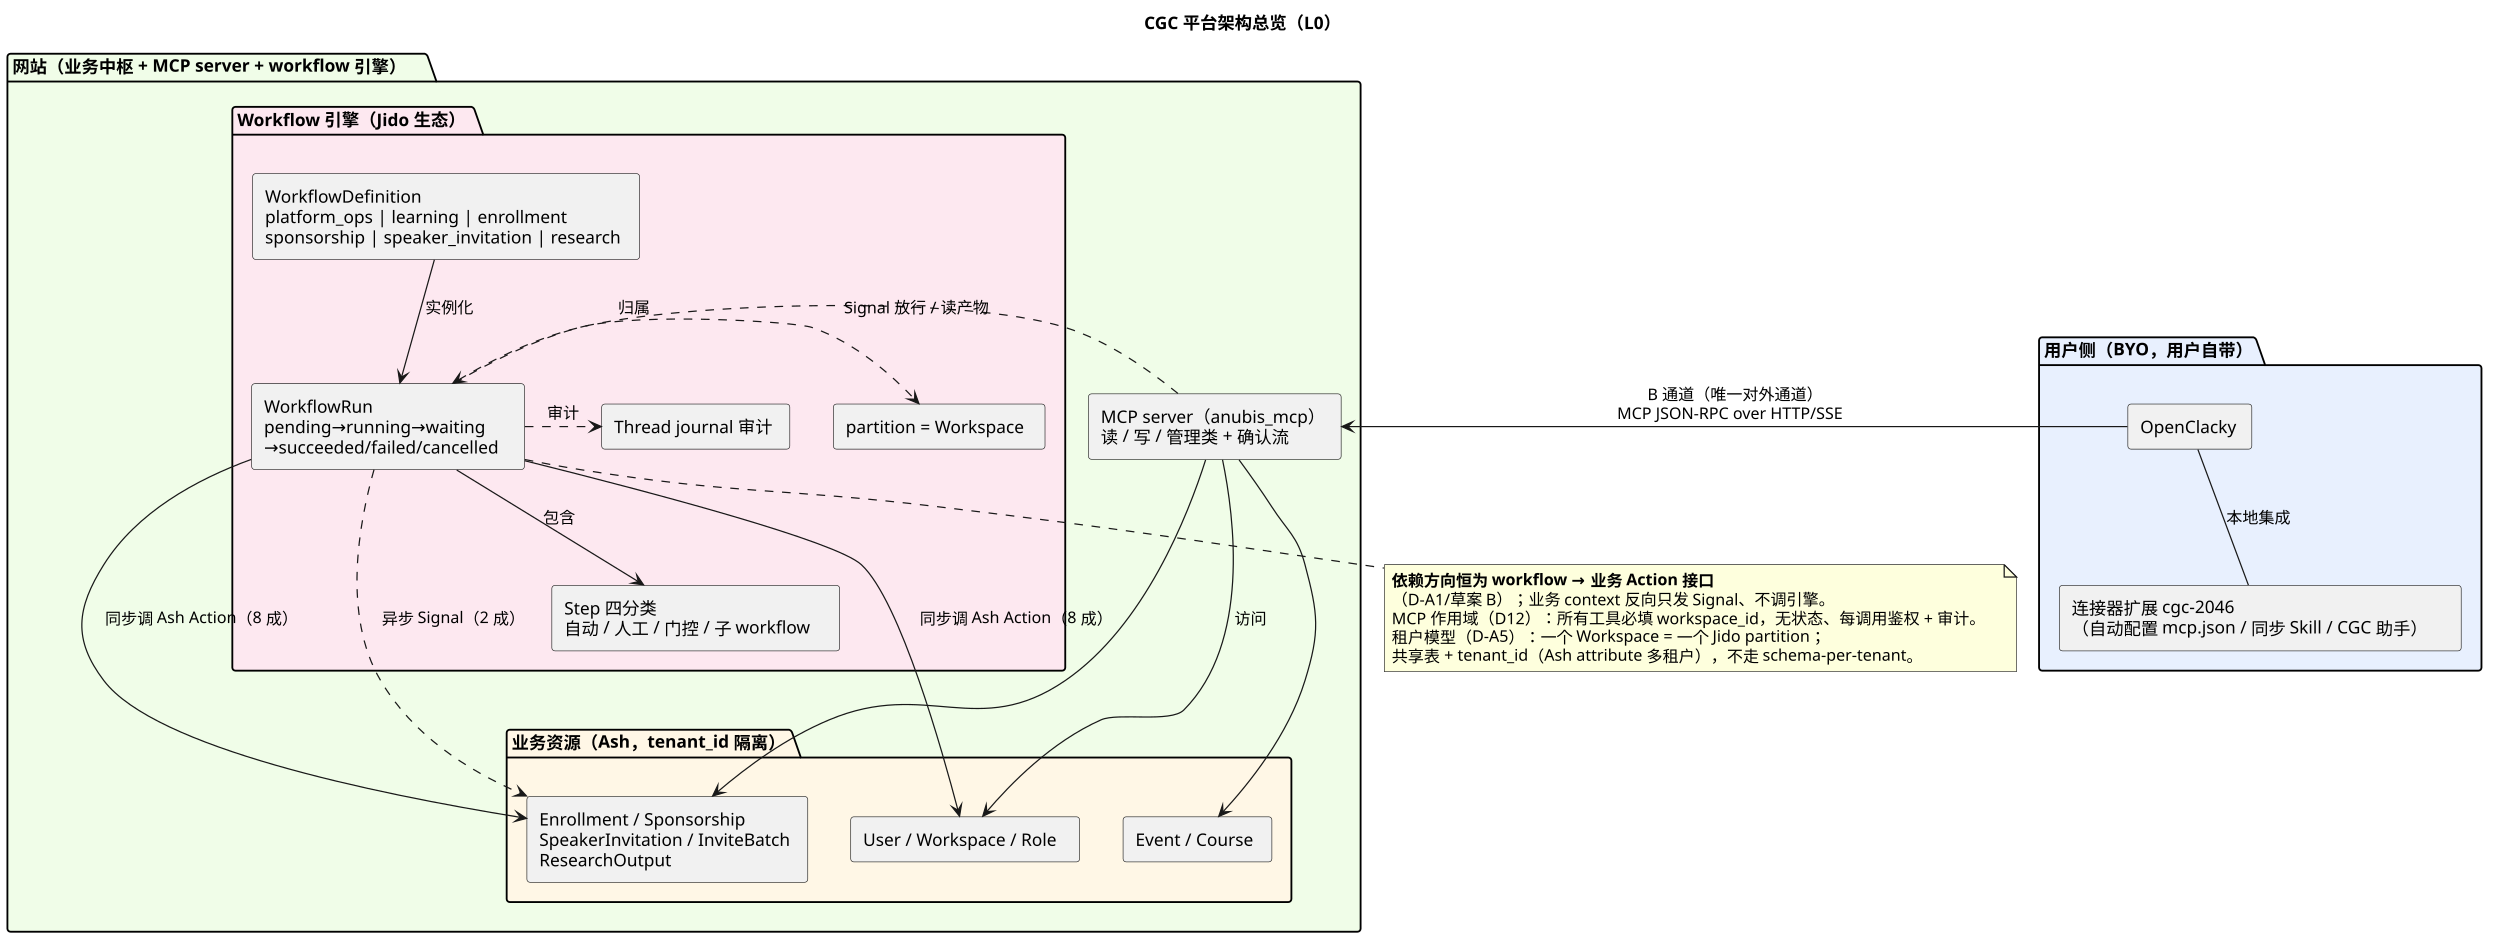
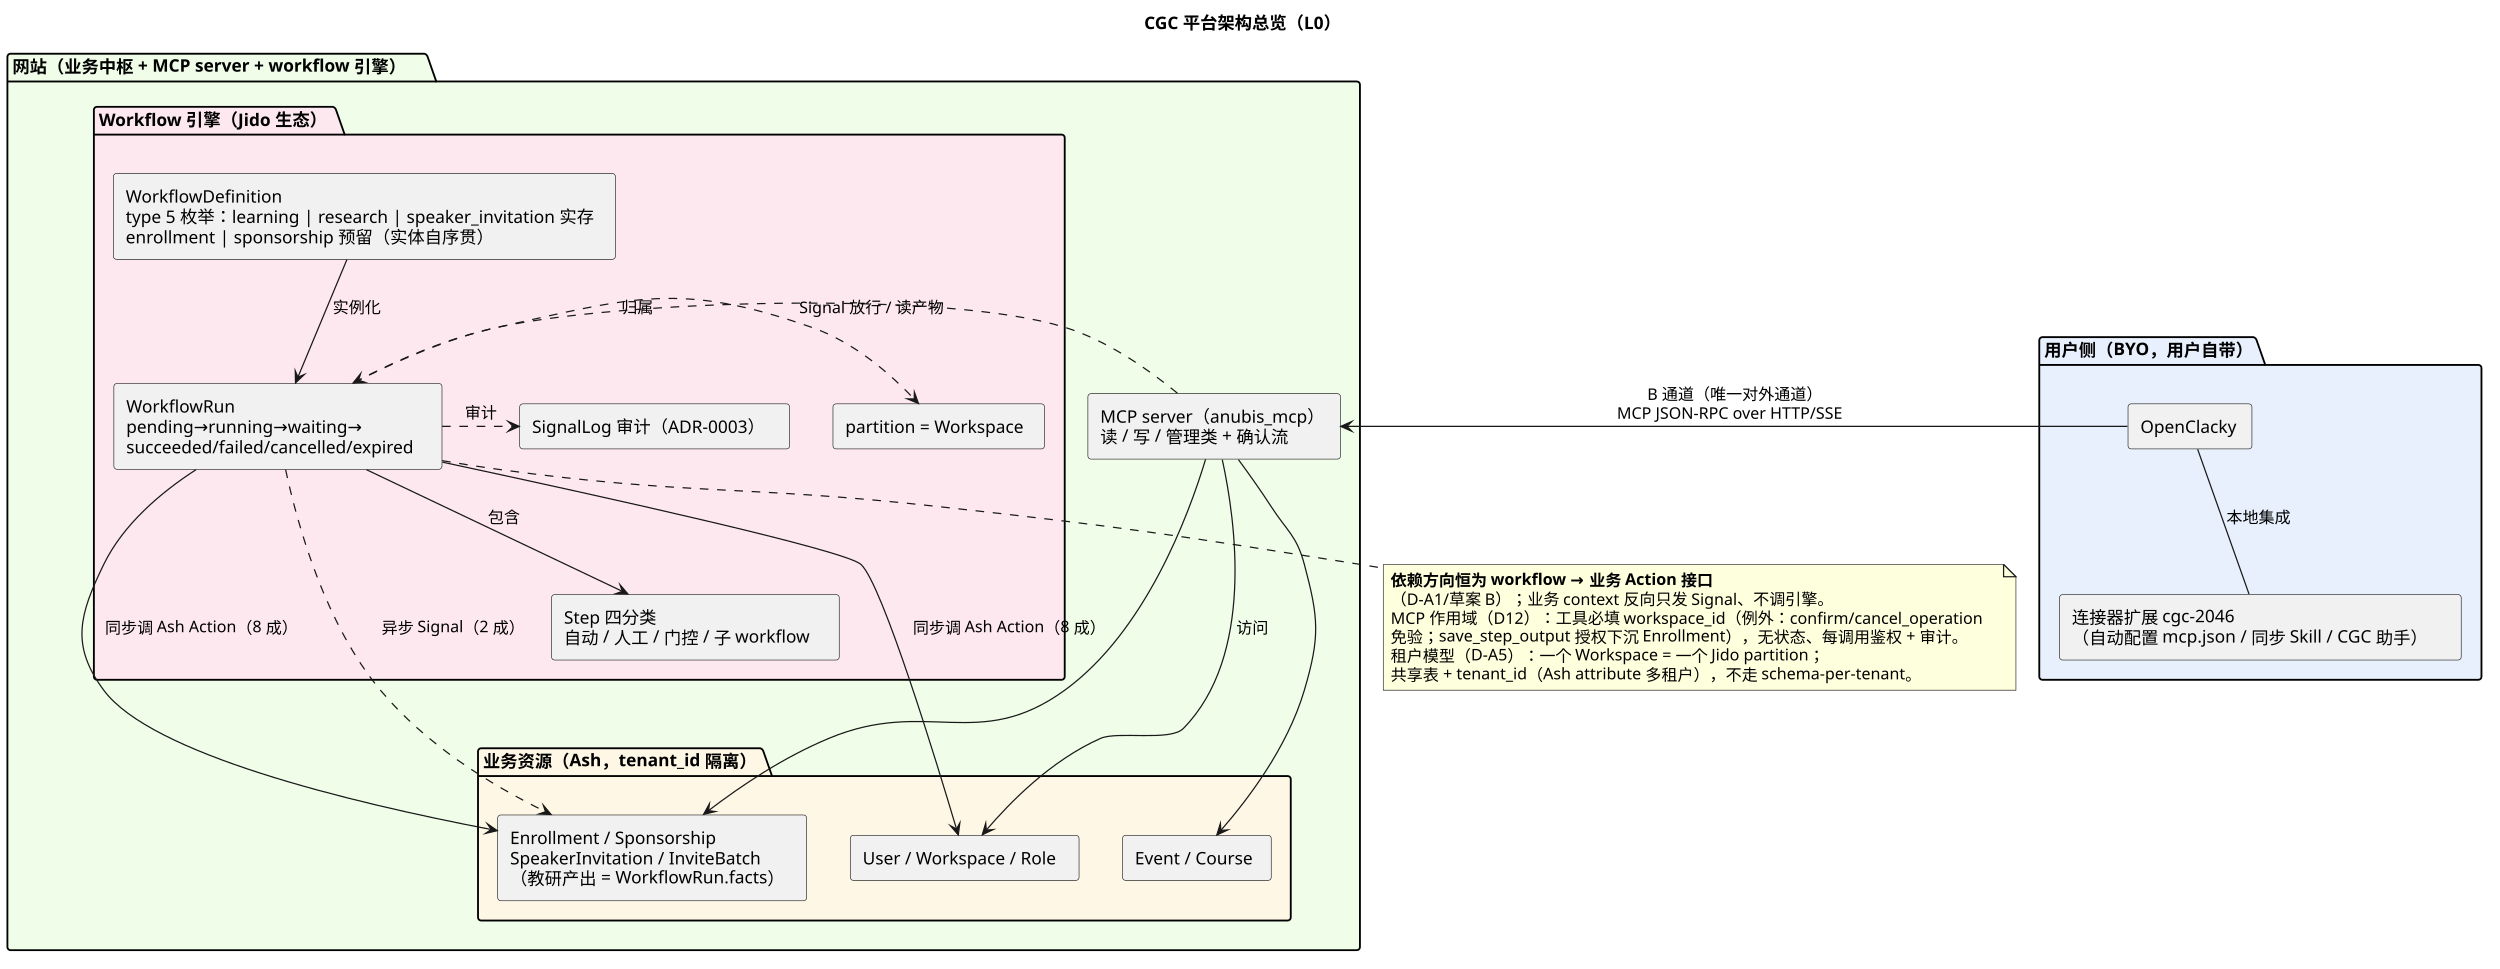
- <svg xmlns="http://www.w3.org/2000/svg" contentStyleType="text/css" data-diagram-type="DESCRIPTION" height="768px" preserveAspectRatio="none" style="width:2023px;height:768px;background:#FFFFFF;" version="1.1" viewBox="0 0 2023 768" width="2023px" zoomAndPan="magnify">
+ <svg xmlns="http://www.w3.org/2000/svg" contentStyleType="text/css" data-diagram-type="DESCRIPTION" height="784px" preserveAspectRatio="none" style="width:2024px;height:784px;background:#FFFFFF;" version="1.1" viewBox="0 0 2024 784" width="2024px" zoomAndPan="magnify">
  <defs />
  <g>
-     <g class="title" data-source-line="8">
-       <text fill="#000000" font-family="sans-serif" font-size="14" font-weight="700" lengthAdjust="spacing" textLength="164.377" x="925.812" y="23.535">CGC 平台架构总览（L0）</text>
+     <g class="title" data-source-line="10">
+       <text fill="#000000" font-family="sans-serif" font-size="14" font-weight="700" lengthAdjust="spacing" textLength="164.377" x="926.312" y="23.535">CGC 平台架构总览（L0）</text>
    </g>
-     <g class="cluster" data-qualified-name="....BYO......" data-source-line="12" id="ent0001">
-       <path d="M1652.5,272.958 L1823.455,272.958 A3.75,3.75 0 0 1 1825.955,275.458 L1832.955,295.447 L2005.5,295.447 A2.5,2.5 0 0 1 2008,297.947 L2008,540.198 A2.5,2.5 0 0 1 2005.5,542.698 L1652.5,542.698 A2.5,2.5 0 0 1 1650,540.198 L1650,275.458 A2.5,2.5 0 0 1 1652.5,272.958" fill="#E8F0FE" style="stroke:#000000;stroke-width:1.5;" />
-       <line style="stroke:#000000;stroke-width:1.5;" x1="1650" x2="1832.955" y1="295.447" y2="295.447" />
-       <text fill="#000000" font-family="sans-serif" font-size="14" font-weight="700" lengthAdjust="spacing" textLength="169.955" x="1654" y="288.493">用户侧（BYO，用户自带）</text>
+     <g class="cluster" data-qualified-name="....BYO......" data-source-line="14" id="ent0001">
+       <path d="M1653.5,272.958 L1824.455,272.958 A3.75,3.75 0 0 1 1826.955,275.458 L1833.955,295.447 L2006.5,295.447 A2.5,2.5 0 0 1 2009,297.947 L2009,547.848 A2.5,2.5 0 0 1 2006.5,550.348 L1653.5,550.348 A2.5,2.5 0 0 1 1651,547.848 L1651,275.458 A2.5,2.5 0 0 1 1653.5,272.958" fill="#E8F0FE" style="stroke:#000000;stroke-width:1.5;" />
+       <line style="stroke:#000000;stroke-width:1.5;" x1="1651" x2="1833.955" y1="295.447" y2="295.447" />
+       <text fill="#000000" font-family="sans-serif" font-size="14" font-weight="700" lengthAdjust="spacing" textLength="169.955" x="1655" y="288.493">用户侧（BYO，用户自带）</text>
    </g>
-     <g class="cluster" data-qualified-name="....... . MCP server . workflow ..." data-source-line="18" id="ent0005">
-       <path d="M8.5,43.488 L343.702,43.488 A3.75,3.75 0 0 1 346.202,45.988 L353.202,65.977 L1098.5,65.977 A2.5,2.5 0 0 1 1101,68.477 L1101,751.448 A2.5,2.5 0 0 1 1098.5,753.948 L8.5,753.948 A2.5,2.5 0 0 1 6,751.448 L6,45.988 A2.5,2.5 0 0 1 8.5,43.488" fill="#F0FDE8" style="stroke:#000000;stroke-width:1.5;" />
+     <g class="cluster" data-qualified-name="....... . MCP server . workflow ..." data-source-line="20" id="ent0005">
+       <path d="M8.5,43.488 L343.702,43.488 A3.75,3.75 0 0 1 346.202,45.988 L353.202,65.977 L1098.5,65.977 A2.5,2.5 0 0 1 1101,68.477 L1101,766.758 A2.5,2.5 0 0 1 1098.5,769.258 L8.5,769.258 A2.5,2.5 0 0 1 6,766.758 L6,45.988 A2.5,2.5 0 0 1 8.5,43.488" fill="#F0FDE8" style="stroke:#000000;stroke-width:1.5;" />
      <line style="stroke:#000000;stroke-width:1.5;" x1="6" x2="353.202" y1="65.977" y2="65.977" />
      <text fill="#000000" font-family="sans-serif" font-size="14" font-weight="700" lengthAdjust="spacing" textLength="334.202" x="10" y="59.023">网站（业务中枢 + MCP server + workflow 引擎）</text>
    </g>
-     <g class="cluster" data-qualified-name="....... . MCP server . workflow .........Ash.tenant_id ..." data-source-line="20" id="ent0006">
-       <path d="M412.5,590.488 L638.532,590.488 A3.75,3.75 0 0 1 641.032,592.988 L648.032,612.977 L1042.5,612.977 A2.5,2.5 0 0 1 1045,615.477 L1045,727.448 A2.5,2.5 0 0 1 1042.5,729.948 L412.5,729.948 A2.5,2.5 0 0 1 410,727.448 L410,592.988 A2.5,2.5 0 0 1 412.5,590.488" fill="#FFF7E6" style="stroke:#000000;stroke-width:1.5;" />
-       <line style="stroke:#000000;stroke-width:1.5;" x1="410" x2="648.032" y1="612.977" y2="612.977" />
-       <text fill="#000000" font-family="sans-serif" font-size="14" font-weight="700" lengthAdjust="spacing" textLength="225.032" x="414" y="606.023">业务资源（Ash，tenant_id 隔离）</text>
+     <g class="cluster" data-qualified-name="....... . MCP server . workflow .........Ash.tenant_id ..." data-source-line="22" id="ent0006">
+       <path d="M389.5,605.798 L615.532,605.798 A3.75,3.75 0 0 1 618.032,608.298 L625.032,628.287 L1042.5,628.287 A2.5,2.5 0 0 1 1045,630.787 L1045,742.758 A2.5,2.5 0 0 1 1042.5,745.258 L389.5,745.258 A2.5,2.5 0 0 1 387,742.758 L387,608.298 A2.5,2.5 0 0 1 389.5,605.798" fill="#FFF7E6" style="stroke:#000000;stroke-width:1.5;" />
+       <line style="stroke:#000000;stroke-width:1.5;" x1="387" x2="625.032" y1="628.287" y2="628.287" />
+       <text fill="#000000" font-family="sans-serif" font-size="14" font-weight="700" lengthAdjust="spacing" textLength="225.032" x="391" y="621.333">业务资源（Ash，tenant_id 隔离）</text>
    </g>
-     <g class="cluster" data-qualified-name="....... . MCP server . workflow ....Workflow ...Jido ..." data-source-line="26" id="ent0010">
-       <path d="M190.5,86.488 L381.553,86.488 A3.75,3.75 0 0 1 384.053,88.988 L391.053,108.977 L859.5,108.977 A2.5,2.5 0 0 1 862,111.477 L862,540.198 A2.5,2.5 0 0 1 859.5,542.698 L190.5,542.698 A2.5,2.5 0 0 1 188,540.198 L188,88.988 A2.5,2.5 0 0 1 190.5,86.488" fill="#FDE8F0" style="stroke:#000000;stroke-width:1.5;" />
-       <line style="stroke:#000000;stroke-width:1.5;" x1="188" x2="391.053" y1="108.977" y2="108.977" />
-       <text fill="#000000" font-family="sans-serif" font-size="14" font-weight="700" lengthAdjust="spacing" textLength="190.053" x="192" y="102.023">Workflow 引擎（Jido 生态）</text>
+     <g class="cluster" data-qualified-name="....... . MCP server . workflow ....Workflow ...Jido ..." data-source-line="28" id="ent0010">
+       <path d="M78.5,86.488 L269.553,86.488 A3.75,3.75 0 0 1 272.053,88.988 L279.053,108.977 L859.5,108.977 A2.5,2.5 0 0 1 862,111.477 L862,547.848 A2.5,2.5 0 0 1 859.5,550.348 L78.5,550.348 A2.5,2.5 0 0 1 76,547.848 L76,88.988 A2.5,2.5 0 0 1 78.5,86.488" fill="#FDE8F0" style="stroke:#000000;stroke-width:1.5;" />
+       <line style="stroke:#000000;stroke-width:1.5;" x1="76" x2="279.053" y1="108.977" y2="108.977" />
+       <text fill="#000000" font-family="sans-serif" font-size="14" font-weight="700" lengthAdjust="spacing" textLength="190.053" x="80" y="102.023">Workflow 引擎（Jido 生态）</text>
    </g>
-     <g class="entity" data-qualified-name="....BYO.......OC" data-source-line="13" id="ent0002">
-       <rect fill="#F1F1F1" height="36.488" rx="2.5" ry="2.5" style="stroke:#181818;stroke-width:0.5;" width="100.309" x="1721.85" y="326.958" />
-       <text fill="#000000" font-family="sans-serif" font-size="14" lengthAdjust="spacing" textLength="80.309" x="1731.85" y="350.493">OpenClacky</text>
+     <g class="entity" data-qualified-name="....BYO.......OC" data-source-line="15" id="ent0002">
+       <rect fill="#F1F1F1" height="36.488" rx="2.5" ry="2.5" style="stroke:#181818;stroke-width:0.5;" width="100.309" x="1722.85" y="326.958" />
+       <text fill="#000000" font-family="sans-serif" font-size="14" lengthAdjust="spacing" textLength="80.309" x="1732.85" y="350.493">OpenClacky</text>
    </g>
-     <g class="entity" data-qualified-name="....BYO.......EXT" data-source-line="14" id="ent0003">
-       <rect fill="#F1F1F1" height="52.977" rx="2.5" ry="2.5" style="stroke:#181818;stroke-width:0.5;" width="325.211" x="1666.39" y="473.718" />
-       <text fill="#000000" font-family="sans-serif" font-size="14" lengthAdjust="spacing" textLength="141.012" x="1676.39" y="497.253">连接器扩展 cgc-2046</text>
-       <text fill="#000000" font-family="sans-serif" font-size="14" lengthAdjust="spacing" textLength="305.211" x="1676.39" y="513.742">（自动配置 mcp.json / 同步 Skill / CGC 助手）</text>
+     <g class="entity" data-qualified-name="....BYO.......EXT" data-source-line="16" id="ent0003">
+       <rect fill="#F1F1F1" height="52.977" rx="2.5" ry="2.5" style="stroke:#181818;stroke-width:0.5;" width="325.211" x="1667.39" y="481.378" />
+       <text fill="#000000" font-family="sans-serif" font-size="14" lengthAdjust="spacing" textLength="141.012" x="1677.39" y="504.913">连接器扩展 cgc-2046</text>
+       <text fill="#000000" font-family="sans-serif" font-size="14" lengthAdjust="spacing" textLength="305.211" x="1677.39" y="521.402">（自动配置 mcp.json / 同步 Skill / CGC 助手）</text>
    </g>
-     <g class="entity" data-qualified-name="....... . MCP server . workflow ....MCP" data-source-line="38" id="ent0020">
+     <g class="entity" data-qualified-name="....... . MCP server . workflow ....MCP" data-source-line="40" id="ent0020">
      <rect fill="#F1F1F1" height="52.977" rx="2.5" ry="2.5" style="stroke:#181818;stroke-width:0.5;" width="204.509" x="880.75" y="318.708" />
      <text fill="#000000" font-family="sans-serif" font-size="14" lengthAdjust="spacing" textLength="184.509" x="890.75" y="342.243">MCP server（anubis_mcp）</text>
      <text fill="#000000" font-family="sans-serif" font-size="14" lengthAdjust="spacing" textLength="164.391" x="890.75" y="358.732">读 / 写 / 管理类 + 确认流</text>
    </g>
-     <g class="entity" data-qualified-name="....... . MCP server . workflow .........Ash.tenant_id ....U" data-source-line="21" id="ent0007">
-       <rect fill="#F1F1F1" height="36.488" rx="2.5" ry="2.5" style="stroke:#181818;stroke-width:0.5;" width="185.204" x="688.4" y="660.968" />
-       <text fill="#000000" font-family="sans-serif" font-size="14" lengthAdjust="spacing" textLength="165.204" x="698.4" y="684.503">User / Workspace / Role</text>
+     <g class="entity" data-qualified-name="....... . MCP server . workflow .........Ash.tenant_id ....U" data-source-line="23" id="ent0007">
+       <rect fill="#F1F1F1" height="36.488" rx="2.5" ry="2.5" style="stroke:#181818;stroke-width:0.5;" width="185.204" x="688.4" y="676.278" />
+       <text fill="#000000" font-family="sans-serif" font-size="14" lengthAdjust="spacing" textLength="165.204" x="698.4" y="699.813">User / Workspace / Role</text>
    </g>
-     <g class="entity" data-qualified-name="....... . MCP server . workflow .........Ash.tenant_id ....E" data-source-line="22" id="ent0008">
-       <rect fill="#F1F1F1" height="36.488" rx="2.5" ry="2.5" style="stroke:#181818;stroke-width:0.5;" width="120.399" x="908.8" y="660.968" />
-       <text fill="#000000" font-family="sans-serif" font-size="14" lengthAdjust="spacing" textLength="100.399" x="918.8" y="684.503">Event / Course</text>
+     <g class="entity" data-qualified-name="....... . MCP server . workflow .........Ash.tenant_id ....E" data-source-line="24" id="ent0008">
+       <rect fill="#F1F1F1" height="36.488" rx="2.5" ry="2.5" style="stroke:#181818;stroke-width:0.5;" width="120.399" x="908.8" y="676.278" />
+       <text fill="#000000" font-family="sans-serif" font-size="14" lengthAdjust="spacing" textLength="100.399" x="918.8" y="699.813">Event / Course</text>
    </g>
-     <g class="entity" data-qualified-name="....... . MCP server . workflow .........Ash.tenant_id ....ENR" data-source-line="23" id="ent0009">
-       <rect fill="#F1F1F1" height="69.465" rx="2.5" ry="2.5" style="stroke:#181818;stroke-width:0.5;" width="227.279" x="426.36" y="644.488" />
-       <text fill="#000000" font-family="sans-serif" font-size="14" lengthAdjust="spacing" textLength="173.482" x="436.36" y="668.023">Enrollment / Sponsorship</text>
-       <text fill="#000000" font-family="sans-serif" font-size="14" lengthAdjust="spacing" textLength="207.279" x="436.36" y="684.512">SpeakerInvitation / InviteBatch</text>
-       <text fill="#000000" font-family="sans-serif" font-size="14" lengthAdjust="spacing" textLength="108.445" x="436.36" y="701">ResearchOutput</text>
+     <g class="entity" data-qualified-name="....... . MCP server . workflow .........Ash.tenant_id ....ENR" data-source-line="25" id="ent0009">
+       <rect fill="#F1F1F1" height="69.465" rx="2.5" ry="2.5" style="stroke:#181818;stroke-width:0.5;" width="250.139" x="402.93" y="659.798" />
+       <text fill="#000000" font-family="sans-serif" font-size="14" lengthAdjust="spacing" textLength="173.482" x="412.93" y="683.333">Enrollment / Sponsorship</text>
+       <text fill="#000000" font-family="sans-serif" font-size="14" lengthAdjust="spacing" textLength="207.279" x="412.93" y="699.822">SpeakerInvitation / InviteBatch</text>
+       <text fill="#000000" font-family="sans-serif" font-size="14" lengthAdjust="spacing" textLength="230.139" x="412.93" y="716.31">（教研产出 = WorkflowRun.facts）</text>
    </g>
-     <g class="entity" data-qualified-name="....... . MCP server . workflow ....Workflow ...Jido ....DEF" data-source-line="27" id="ent0011">
-       <rect fill="#F1F1F1" height="69.465" rx="2.5" ry="2.5" style="stroke:#181818;stroke-width:0.5;" width="313.104" x="204.45" y="140.488" />
-       <text fill="#000000" font-family="sans-serif" font-size="14" lengthAdjust="spacing" textLength="129.856" x="214.45" y="164.023">WorkflowDefinition</text>
-       <text fill="#000000" font-family="sans-serif" font-size="14" lengthAdjust="spacing" textLength="247.263" x="214.45" y="180.512">platform_ops | learning | enrollment</text>
-       <text fill="#000000" font-family="sans-serif" font-size="14" lengthAdjust="spacing" textLength="293.104" x="214.45" y="197">sponsorship | speaker_invitation | research</text>
+     <g class="entity" data-qualified-name="....... . MCP server . workflow ....Workflow ...Jido ....DEF" data-source-line="29" id="ent0011">
+       <rect fill="#F1F1F1" height="69.465" rx="2.5" ry="2.5" style="stroke:#181818;stroke-width:0.5;" width="406.483" x="91.76" y="140.488" />
+       <text fill="#000000" font-family="sans-serif" font-size="14" lengthAdjust="spacing" textLength="129.856" x="101.76" y="164.023">WorkflowDefinition</text>
+       <text fill="#000000" font-family="sans-serif" font-size="14" lengthAdjust="spacing" textLength="386.483" x="101.76" y="180.512">type 5 枚举：learning | research | speaker_invitation 实存</text>
+       <text fill="#000000" font-family="sans-serif" font-size="14" lengthAdjust="spacing" textLength="301.608" x="101.76" y="197">enrollment | sponsorship 预留（实体自序贯）</text>
    </g>
-     <g class="entity" data-qualified-name="....... . MCP server . workflow ....Workflow ...Jido ....RUN" data-source-line="28" id="ent0012">
-       <rect fill="#F1F1F1" height="69.465" rx="2.5" ry="2.5" style="stroke:#181818;stroke-width:0.5;" width="220.724" x="203.64" y="310.468" />
-       <text fill="#000000" font-family="sans-serif" font-size="14" lengthAdjust="spacing" textLength="89.298" x="213.64" y="334.003">WorkflowRun</text>
-       <text fill="#000000" font-family="sans-serif" font-size="14" lengthAdjust="spacing" textLength="186.102" x="213.64" y="350.492">pending→running→waiting</text>
-       <text fill="#000000" font-family="sans-serif" font-size="14" lengthAdjust="spacing" textLength="200.724" x="213.64" y="366.98">→succeeded/failed/cancelled</text>
+     <g class="entity" data-qualified-name="....... . MCP server . workflow ....Workflow ...Jido ....RUN" data-source-line="30" id="ent0012">
+       <rect fill="#F1F1F1" height="69.465" rx="2.5" ry="2.5" style="stroke:#181818;stroke-width:0.5;" width="265.649" x="92.18" y="310.468" />
+       <text fill="#000000" font-family="sans-serif" font-size="14" lengthAdjust="spacing" textLength="89.298" x="102.18" y="334.003">WorkflowRun</text>
+       <text fill="#000000" font-family="sans-serif" font-size="14" lengthAdjust="spacing" textLength="200.102" x="102.18" y="350.492">pending→running→waiting→</text>
+       <text fill="#000000" font-family="sans-serif" font-size="14" lengthAdjust="spacing" textLength="245.649" x="102.18" y="366.98">succeeded/failed/cancelled/expired</text>
    </g>
-     <g class="entity" data-qualified-name="....... . MCP server . workflow ....Workflow ...Jido ....STEP" data-source-line="29" id="ent0013">
-       <rect fill="#F1F1F1" height="52.977" rx="2.5" ry="2.5" style="stroke:#181818;stroke-width:0.5;" width="232.912" x="446.54" y="473.718" />
-       <text fill="#000000" font-family="sans-serif" font-size="14" lengthAdjust="spacing" textLength="75.817" x="456.54" y="497.253">Step 四分类</text>
-       <text fill="#000000" font-family="sans-serif" font-size="14" lengthAdjust="spacing" textLength="212.912" x="456.54" y="513.742">自动 / 人工 / 门控 / 子 workflow</text>
+     <g class="entity" data-qualified-name="....... . MCP server . workflow ....Workflow ...Jido ....STEP" data-source-line="31" id="ent0013">
+       <rect fill="#F1F1F1" height="52.977" rx="2.5" ry="2.5" style="stroke:#181818;stroke-width:0.5;" width="232.912" x="446.54" y="481.378" />
+       <text fill="#000000" font-family="sans-serif" font-size="14" lengthAdjust="spacing" textLength="75.817" x="456.54" y="504.913">Step 四分类</text>
+       <text fill="#000000" font-family="sans-serif" font-size="14" lengthAdjust="spacing" textLength="212.912" x="456.54" y="521.402">自动 / 人工 / 门控 / 子 workflow</text>
    </g>
-     <g class="entity" data-qualified-name="....... . MCP server . workflow ....Workflow ...Jido ....PART" data-source-line="30" id="ent0014">
+     <g class="entity" data-qualified-name="....... . MCP server . workflow ....Workflow ...Jido ....PART" data-source-line="32" id="ent0014">
      <rect fill="#F1F1F1" height="36.488" rx="2.5" ry="2.5" style="stroke:#181818;stroke-width:0.5;" width="171.252" x="674.37" y="326.958" />
      <text fill="#000000" font-family="sans-serif" font-size="14" lengthAdjust="spacing" textLength="151.252" x="684.37" y="350.493">partition = Workspace</text>
    </g>
-     <g class="entity" data-qualified-name="....... . MCP server . workflow ....Workflow ...Jido ....TJ" data-source-line="31" id="ent0015">
-       <rect fill="#F1F1F1" height="36.488" rx="2.5" ry="2.5" style="stroke:#181818;stroke-width:0.5;" width="152.214" x="486.89" y="326.958" />
-       <text fill="#000000" font-family="sans-serif" font-size="14" lengthAdjust="spacing" textLength="132.214" x="496.89" y="350.493">Thread journal 审计</text>
+     <g class="entity" data-qualified-name="....... . MCP server . workflow ....Workflow ...Jido ....SIGLOG" data-source-line="33" id="ent0015">
+       <rect fill="#F1F1F1" height="36.488" rx="2.5" ry="2.5" style="stroke:#181818;stroke-width:0.5;" width="218.516" x="420.74" y="326.958" />
+       <text fill="#000000" font-family="sans-serif" font-size="14" lengthAdjust="spacing" textLength="198.516" x="430.74" y="350.493">SignalLog 审计（ADR-0003）</text>
    </g>
-     <g class="entity" data-qualified-name="GMN29" data-source-line="51" id="ent0030">
-       <path d="M1120.2,456.928 L1120.2,543.481 L1631.791,543.481 L1631.791,466.928 L1621.791,456.928 L1120.2,456.928" fill="#FEFFDD" style="stroke:#181818;stroke-width:0.5;" />
-       <path d="M1621.791,456.928 L1621.791,466.928 L1631.791,466.928 L1621.791,456.928" fill="#FEFFDD" style="stroke:#181818;stroke-width:1;" />
-       <text fill="#000000" font-family="sans-serif" font-size="13" font-weight="700" lengthAdjust="spacing" textLength="270.042" x="1126.2" y="474.497">依赖方向恒为 workflow → 业务 Action 接口</text>
-       <text fill="#000000" font-family="sans-serif" font-size="13" lengthAdjust="spacing" textLength="371.719" x="1126.2" y="489.807">（D-A1/草案 B）；业务 context 反向只发 Signal、不调引擎。</text>
-       <text fill="#000000" font-family="sans-serif" font-size="13" lengthAdjust="spacing" textLength="490.591" x="1126.2" y="505.118">MCP 作用域（D12）：所有工具必填 workspace_id，无状态、每调用鉴权 + 审计。</text>
-       <text fill="#000000" font-family="sans-serif" font-size="13" lengthAdjust="spacing" textLength="367.206" x="1126.2" y="520.428">租户模型（D-A5）：一个 Workspace = 一个 Jido partition；</text>
-       <text fill="#000000" font-family="sans-serif" font-size="13" lengthAdjust="spacing" textLength="447.605" x="1126.2" y="535.739">共享表 + tenant_id（Ash attribute 多租户），不走 schema-per-tenant。</text>
+     <g class="entity" data-qualified-name="GMN29" data-source-line="53" id="ent0030">
+       <path d="M1119.9,456.928 L1119.9,558.792 L1632.101,558.792 L1632.101,466.928 L1622.101,456.928 L1119.9,456.928" fill="#FEFFDD" style="stroke:#181818;stroke-width:0.5;" />
+       <path d="M1622.101,456.928 L1622.101,466.928 L1632.101,466.928 L1622.101,456.928" fill="#FEFFDD" style="stroke:#181818;stroke-width:1;" />
+       <text fill="#000000" font-family="sans-serif" font-size="13" font-weight="700" lengthAdjust="spacing" textLength="270.042" x="1125.9" y="474.497">依赖方向恒为 workflow → 业务 Action 接口</text>
+       <text fill="#000000" font-family="sans-serif" font-size="13" lengthAdjust="spacing" textLength="371.719" x="1125.9" y="489.807">（D-A1/草案 B）；业务 context 反向只发 Signal、不调引擎。</text>
+       <text fill="#000000" font-family="sans-serif" font-size="13" lengthAdjust="spacing" textLength="491.201" x="1125.9" y="505.118">MCP 作用域（D12）：工具必填 workspace_id（例外：confirm/cancel_operation</text>
+       <text fill="#000000" font-family="sans-serif" font-size="13" lengthAdjust="spacing" textLength="477.75" x="1125.9" y="520.428">免验；save_step_output 授权下沉 Enrollment），无状态、每调用鉴权 + 审计。</text>
+       <text fill="#000000" font-family="sans-serif" font-size="13" lengthAdjust="spacing" textLength="367.206" x="1125.9" y="535.739">租户模型（D-A5）：一个 Workspace = 一个 Jido partition；</text>
+       <text fill="#000000" font-family="sans-serif" font-size="13" lengthAdjust="spacing" textLength="447.605" x="1125.9" y="551.049">共享表 + tenant_id（Ash attribute 多租户），不走 schema-per-tenant。</text>
    </g>
-     <g class="link" data-entity-1="ent0002" data-entity-2="ent0003" data-link-type="association" data-source-line="15" id="lnk4">
-       <path d="M1778.54,363.748 C1788.57,390.678 1807.81,442.318 1819.41,473.478" fill="none" id="OC-EXT" style="stroke:#181818;stroke-width:1;" />
-       <text fill="#000000" font-family="sans-serif" font-size="13" lengthAdjust="spacing" textLength="52" x="1801.5" y="423.497">本地集成</text>
+     <g class="link" data-entity-1="ent0002" data-entity-2="ent0003" data-link-type="association" data-source-line="17" id="lnk4">
+       <path d="M1779.21,363.698 C1789.25,391.998 1809.11,447.968 1820.8,480.918" fill="none" id="OC-EXT" style="stroke:#181818;stroke-width:1;" />
+       <text fill="#000000" font-family="sans-serif" font-size="13" lengthAdjust="spacing" textLength="52" x="1802.5" y="423.497">本地集成</text>
    </g>
-     <g class="link" data-entity-1="ent0011" data-entity-2="ent0012" data-link-type="dependency" data-source-line="32" id="lnk16">
-       <path d="M351.49,210.218 C343.36,239.258 333.066,276.033 324.926,305.153" fill="none" id="DEF-to-RUN" style="stroke:#181818;stroke-width:1;" />
-       <polygon fill="#181818" points="323.58,309.968,329.855,302.377,324.926,305.153,322.151,300.224,323.58,309.968" style="stroke:#181818;stroke-width:1;stroke-linejoin:miter;stroke-miterlimit:10;" />
-       <text fill="#000000" font-family="sans-serif" font-size="13" lengthAdjust="spacing" textLength="39" x="344.09" y="253.527">实例化</text>
+     <g class="link" data-entity-1="ent0011" data-entity-2="ent0012" data-link-type="dependency" data-source-line="34" id="lnk16">
+       <path d="M280.83,210.218 C268.73,239.258 253.324,276.233 241.184,305.353" fill="none" id="DEF-to-RUN" style="stroke:#181818;stroke-width:1;" />
+       <polygon fill="#181818" points="239.26,309.968,246.415,303.2,241.184,305.353,239.031,300.122,239.26,309.968" style="stroke:#181818;stroke-width:1;stroke-linejoin:miter;stroke-miterlimit:10;" />
+       <text fill="#000000" font-family="sans-serif" font-size="13" lengthAdjust="spacing" textLength="39" x="269.33" y="253.527">实例化</text>
    </g>
-     <g class="link" data-entity-1="ent0012" data-entity-2="ent0013" data-link-type="dependency" data-source-line="33" id="lnk17">
-       <path d="M369.57,380.348 C415.29,408.438 474.87,445.051 516.5,470.631" fill="none" id="RUN-to-STEP" style="stroke:#181818;stroke-width:1;" />
-       <polygon fill="#181818" points="520.76,473.248,515.186,465.128,516.5,470.631,510.998,471.945,520.76,473.248" style="stroke:#181818;stroke-width:1;stroke-linejoin:miter;stroke-miterlimit:10;" />
-       <text fill="#000000" font-family="sans-serif" font-size="13" lengthAdjust="spacing" textLength="26" x="439.5" y="423.497">包含</text>
+     <g class="link" data-entity-1="ent0012" data-entity-2="ent0013" data-link-type="dependency" data-source-line="35" id="lnk17">
+       <path d="M296.68,380.268 C359.95,410.348 446.315,451.391 503.854,478.751" fill="none" id="RUN-to-STEP" style="stroke:#181818;stroke-width:1;" />
+       <polygon fill="#181818" points="508.37,480.898,501.96,473.421,503.854,478.751,498.524,480.646,508.37,480.898" style="stroke:#181818;stroke-width:1;stroke-linejoin:miter;stroke-miterlimit:10;" />
+       <text fill="#000000" font-family="sans-serif" font-size="13" lengthAdjust="spacing" textLength="26" x="395" y="423.497">包含</text>
    </g>
-     <g class="link" data-entity-1="ent0012" data-entity-2="ent0014" data-link-type="dependency" data-source-line="34" id="lnk18">
-       <path d="M367.58,310.078 C396.4,293.138 433.28,274.468 469,264.958 C516.74,252.238 644.08,260.438 657,264.958 C692.31,277.278 721.438,303.441 740.139,323.041" fill="none" id="RUN-to-PART" style="stroke:#181818;stroke-width:1;stroke-dasharray:7,7;" />
+     <g class="link" data-entity-1="ent0012" data-entity-2="ent0014" data-link-type="dependency" data-source-line="36" id="lnk18">
+       <path d="M286.25,310.038 C319.61,292.858 362.3,273.978 403,264.958 C513.21,240.508 550.42,227.728 657,264.958 C692.31,277.288 721.438,303.441 740.139,323.041" fill="none" id="RUN-to-PART" style="stroke:#181818;stroke-width:1;stroke-dasharray:7,7;" />
      <polygon fill="#181818" points="743.59,326.658,740.271,317.385,740.139,323.041,734.483,322.908,743.59,326.658" style="stroke:#181818;stroke-width:1;stroke-linejoin:miter;stroke-miterlimit:10;" />
-       <text fill="#000000" font-family="sans-serif" font-size="13" lengthAdjust="spacing" textLength="26" x="500" y="253.527">归属</text>
+       <text fill="#000000" font-family="sans-serif" font-size="13" lengthAdjust="spacing" textLength="26" x="503" y="253.527">归属</text>
    </g>
-     <g class="link" data-entity-1="ent0012" data-entity-2="ent0015" data-link-type="dependency" data-source-line="35" id="lnk19">
-       <path d="M424.67,345.198 C445.58,345.198 462.02,345.198 481.58,345.198" fill="none" id="RUN-to-TJ" style="stroke:#181818;stroke-width:1;stroke-dasharray:7,7;" />
-       <polygon fill="#181818" points="486.58,345.198,477.58,341.198,481.58,345.198,477.58,349.198,486.58,345.198" style="stroke:#181818;stroke-width:1;stroke-linejoin:miter;stroke-miterlimit:10;" />
-       <text fill="#000000" font-family="sans-serif" font-size="13" lengthAdjust="spacing" textLength="26" x="442.63" y="338.767">审计</text>
+     <g class="link" data-entity-1="ent0012" data-entity-2="ent0015" data-link-type="dependency" data-source-line="37" id="lnk19">
+       <path d="M357.89,345.198 C378.76,345.198 395.13,345.198 415.39,345.198" fill="none" id="RUN-to-SIGLOG" style="stroke:#181818;stroke-width:1;stroke-dasharray:7,7;" />
+       <polygon fill="#181818" points="420.39,345.198,411.39,341.198,415.39,345.198,411.39,349.198,420.39,345.198" style="stroke:#181818;stroke-width:1;stroke-linejoin:miter;stroke-miterlimit:10;" />
+       <text fill="#000000" font-family="sans-serif" font-size="13" lengthAdjust="spacing" textLength="26" x="376.28" y="338.767">审计</text>
    </g>
-     <g class="link" data-entity-1="ent0020" data-entity-2="ent0007" data-link-type="dependency" data-source-line="39" id="lnk21">
-       <path d="M989.27,372.038 C999.06,419.408 1011.72,520.228 958,574.488 C947.45,585.138 904.71,576.408 891,582.488 C850.73,600.348 817.641,634.349 798.481,656.739" fill="none" id="MCP-to-U" style="stroke:#181818;stroke-width:1;" />
-       <polygon fill="#181818" points="795.23,660.538,804.121,656.301,798.481,656.739,798.043,651.1,795.23,660.538" style="stroke:#181818;stroke-width:1;stroke-linejoin:miter;stroke-miterlimit:10;" />
-       <text fill="#000000" font-family="sans-serif" font-size="13" lengthAdjust="spacing" textLength="26" x="998.92" y="505.277">访问</text>
+     <g class="link" data-entity-1="ent0020" data-entity-2="ent0007" data-link-type="dependency" data-source-line="41" id="lnk21">
+       <path d="M989.57,372.178 C1000.45,421.988 1015.68,531.148 958,589.798 C947.49,600.488 904.71,591.718 891,597.798 C850.73,615.658 817.641,649.659 798.481,672.049" fill="none" id="MCP-to-U" style="stroke:#181818;stroke-width:1;" />
+       <polygon fill="#181818" points="795.23,675.848,804.121,671.611,798.481,672.049,798.043,666.409,795.23,675.848" style="stroke:#181818;stroke-width:1;stroke-linejoin:miter;stroke-miterlimit:10;" />
+       <text fill="#000000" font-family="sans-serif" font-size="13" lengthAdjust="spacing" textLength="26" x="1000.88" y="512.927">访问</text>
    </g>
-     <g class="link" data-entity-1="ent0020" data-entity-2="ent0008" data-link-type="dependency" data-source-line="40" id="lnk22">
-       <path d="M1002.65,372.128 C1011.04,383.538 1020.78,397.208 1029,409.928 C1042.07,430.168 1049.79,433.658 1056,456.928 C1066.74,497.198 1068.29,510.878 1056,550.698 C1042.33,594.998 1010.789,633.982 989.579,656.992" fill="none" id="MCP-to-E" style="stroke:#181818;stroke-width:1;" />
-       <polygon fill="#181818" points="986.19,660.668,995.231,656.762,989.579,656.992,989.349,651.34,986.19,660.668" style="stroke:#181818;stroke-width:1;stroke-linejoin:miter;stroke-miterlimit:10;" />
+     <g class="link" data-entity-1="ent0020" data-entity-2="ent0008" data-link-type="dependency" data-source-line="42" id="lnk22">
+       <path d="M1002.65,372.128 C1011.04,383.538 1020.78,397.208 1029,409.928 C1042.07,430.168 1049.79,433.658 1056,456.928 C1067.67,500.668 1068.8,515.368 1056,558.798 C1042.14,605.798 1009.507,648.09 988.407,672.28" fill="none" id="MCP-to-E" style="stroke:#181818;stroke-width:1;" />
+       <polygon fill="#181818" points="985.12,676.048,994.05,671.895,988.407,672.28,988.022,666.637,985.12,676.048" style="stroke:#181818;stroke-width:1;stroke-linejoin:miter;stroke-miterlimit:10;" />
    </g>
-     <g class="link" data-entity-1="ent0020" data-entity-2="ent0009" data-link-type="dependency" data-source-line="41" id="lnk23">
-       <path d="M975.58,372.188 C961.43,416.638 926.15,506.738 862,550.698 C791.01,599.338 750.33,549.128 671,582.488 C635.94,597.218 605.237,619.797 580.447,640.907" fill="none" id="MCP-to-ENR" style="stroke:#181818;stroke-width:1;" />
-       <polygon fill="#181818" points="576.64,644.148,586.086,641.359,580.447,640.907,580.899,635.268,576.64,644.148" style="stroke:#181818;stroke-width:1;stroke-linejoin:miter;stroke-miterlimit:10;" />
+     <g class="link" data-entity-1="ent0020" data-entity-2="ent0009" data-link-type="dependency" data-source-line="43" id="lnk23">
+       <path d="M976.04,371.858 C962.33,417.258 927.32,511.428 862,558.798 C791.86,609.658 750.95,564.398 671,597.798 C634.2,613.168 600.869,635.51 573.589,656.27" fill="none" id="MCP-to-ENR" style="stroke:#181818;stroke-width:1;" />
+       <polygon fill="#181818" points="569.61,659.298,579.194,657.031,573.589,656.27,574.35,650.665,569.61,659.298" style="stroke:#181818;stroke-width:1;stroke-linejoin:miter;stroke-miterlimit:10;" />
    </g>
-     <g class="link" data-entity-1="ent0002" data-entity-2="ent0020" data-link-type="dependency" data-source-line="44" id="lnk24">
-       <path d="M1721.52,345.198 C1593.98,345.198 1261.85,345.198 1090.74,345.198" fill="none" id="OC-to-MCP" style="stroke:#181818;stroke-width:1;" />
-       <polygon fill="#181818" points="1085.74,345.198,1094.74,349.198,1090.74,345.198,1094.74,341.198,1085.74,345.198" style="stroke:#181818;stroke-width:1;stroke-linejoin:miter;stroke-miterlimit:10;" />
-       <text fill="#000000" font-family="sans-serif" font-size="13" lengthAdjust="spacing" textLength="141.591" x="1333.109" y="323.767">B 通道（唯一对外通道）</text>
-       <text fill="#000000" font-family="sans-serif" font-size="13" lengthAdjust="spacing" textLength="190.709" x="1308.55" y="339.077">MCP JSON-RPC over HTTP/SSE</text>
+     <g class="link" data-entity-1="ent0002" data-entity-2="ent0020" data-link-type="dependency" data-source-line="46" id="lnk24">
+       <path d="M1722.39,345.198 C1594.55,345.198 1261.64,345.198 1090.47,345.198" fill="none" id="OC-to-MCP" style="stroke:#181818;stroke-width:1;" />
+       <polygon fill="#181818" points="1085.47,345.198,1094.47,349.198,1090.47,345.198,1094.47,341.198,1085.47,345.198" style="stroke:#181818;stroke-width:1;stroke-linejoin:miter;stroke-miterlimit:10;" />
+       <text fill="#000000" font-family="sans-serif" font-size="13" lengthAdjust="spacing" textLength="141.591" x="1333.609" y="323.767">B 通道（唯一对外通道）</text>
+       <text fill="#000000" font-family="sans-serif" font-size="13" lengthAdjust="spacing" textLength="190.709" x="1309.05" y="339.077">MCP JSON-RPC over HTTP/SSE</text>
    </g>
-     <g class="link" data-entity-1="ent0020" data-entity-2="ent0012" data-link-type="dependency" data-source-line="45" id="lnk25">
-       <path d="M953.19,318.408 C930.11,299.528 896.39,275.758 862,264.958 C778.68,238.788 553.79,244.038 469,264.958 C432.67,273.918 399.614,290.346 370.684,307.606" fill="none" id="MCP-to-RUN" style="stroke:#181818;stroke-width:1;stroke-dasharray:7,7;" />
-       <polygon fill="#181818" points="366.39,310.168,376.168,308.992,370.684,307.606,372.07,302.122,366.39,310.168" style="stroke:#181818;stroke-width:1;stroke-linejoin:miter;stroke-miterlimit:10;" />
-       <text fill="#000000" font-family="sans-serif" font-size="13" lengthAdjust="spacing" textLength="122.027" x="683" y="253.527">Signal 放行 / 读产物</text>
+     <g class="link" data-entity-1="ent0020" data-entity-2="ent0012" data-link-type="dependency" data-source-line="47" id="lnk25">
+       <path d="M953.22,318.318 C930.16,299.388 896.44,275.598 862,264.958 C764.55,234.828 502.66,243.248 403,264.958 C362.09,273.858 323.672,290.552 290.262,307.822" fill="none" id="MCP-to-RUN" style="stroke:#181818;stroke-width:1;stroke-dasharray:7,7;" />
+       <polygon fill="#181818" points="285.82,310.118,295.652,309.539,290.262,307.822,291.978,302.432,285.82,310.118" style="stroke:#181818;stroke-width:1;stroke-linejoin:miter;stroke-miterlimit:10;" />
+       <text fill="#000000" font-family="sans-serif" font-size="13" lengthAdjust="spacing" textLength="122.027" x="647" y="253.527">Signal 放行 / 读产物</text>
    </g>
-     <g class="link" data-entity-1="ent0012" data-entity-2="ent0007" data-link-type="dependency" data-source-line="46" id="lnk26">
-       <path d="M424.62,372.828 C530.31,399.118 676.52,438.048 697,456.928 C728.35,485.828 762.79,608.422 775.2,655.672" fill="none" id="RUN-to-U" style="stroke:#181818;stroke-width:1;" />
-       <polygon fill="#181818" points="776.47,660.508,778.053,650.787,775.2,655.672,770.315,652.82,776.47,660.508" style="stroke:#181818;stroke-width:1;stroke-linejoin:miter;stroke-miterlimit:10;" />
-       <text fill="#000000" font-family="sans-serif" font-size="13" lengthAdjust="spacing" textLength="162.525" x="744.28" y="505.277">同步调 Ash Action（8 成）</text>
+     <g class="link" data-entity-1="ent0012" data-entity-2="ent0007" data-link-type="dependency" data-source-line="48" id="lnk26">
+       <path d="M358.16,374.168 C493.18,403.018 684.11,445.398 697,456.928 C714.17,472.298 758.886,618.976 774.396,671.165" fill="none" id="RUN-to-U" style="stroke:#181818;stroke-width:1;" />
+       <polygon fill="#181818" points="775.82,675.958,777.09,666.192,774.396,671.165,769.422,668.471,775.82,675.958" style="stroke:#181818;stroke-width:1;stroke-linejoin:miter;stroke-miterlimit:10;" />
+       <text fill="#000000" font-family="sans-serif" font-size="13" lengthAdjust="spacing" textLength="162.525" x="739.07" y="512.927">同步调 Ash Action（8 成）</text>
    </g>
-     <g class="link" data-entity-1="ent0012" data-entity-2="ent0009" data-link-type="dependency" data-source-line="47" id="lnk27">
-       <path d="M203.22,371.778 C158.16,388.218 110.53,414.718 84,456.928 C61.83,492.218 58.81,517.498 84,550.698 C125.27,605.088 300.064,641.788 421.174,661.418" fill="none" id="RUN-to-ENR" style="stroke:#181818;stroke-width:1;" />
-       <polygon fill="#181818" points="426.11,662.218,417.866,656.83,421.174,661.418,416.586,664.727,426.11,662.218" style="stroke:#181818;stroke-width:1;stroke-linejoin:miter;stroke-miterlimit:10;" />
-       <text fill="#000000" font-family="sans-serif" font-size="13" lengthAdjust="spacing" textLength="162.525" x="85" y="505.277">同步调 Ash Action（8 成）</text>
+     <g class="link" data-entity-1="ent0012" data-entity-2="ent0009" data-link-type="dependency" data-source-line="49" id="lnk27">
+       <path d="M158.78,380.188 C130.22,398.678 99.79,424.458 84,456.928 C64.2,497.648 57.03,522.428 84,558.798 C122.27,610.398 280.289,649.056 397.7,671.576" fill="none" id="RUN-to-ENR" style="stroke:#181818;stroke-width:1;" />
+       <polygon fill="#181818" points="402.61,672.518,394.525,666.894,397.7,671.576,393.018,674.751,402.61,672.518" style="stroke:#181818;stroke-width:1;stroke-linejoin:miter;stroke-miterlimit:10;" />
+       <text fill="#000000" font-family="sans-serif" font-size="13" lengthAdjust="spacing" textLength="162.525" x="85" y="512.927">同步调 Ash Action（8 成）</text>
    </g>
-     <g class="link" data-entity-1="ent0012" data-entity-2="ent0009" data-link-type="dependency" data-source-line="48" id="lnk28">
-       <path d="M302.65,380.068 C290.46,423.008 276.72,497.808 308,550.698 C333.97,594.608 376.459,622.404 421.439,642.084" fill="none" id="RUN-to-ENR-1" style="stroke:#181818;stroke-width:1;stroke-dasharray:7,7;" />
-       <polygon fill="#181818" points="426.02,644.088,419.378,636.816,421.439,642.084,416.171,644.145,426.02,644.088" style="stroke:#181818;stroke-width:1;stroke-linejoin:miter;stroke-miterlimit:10;" />
-       <text fill="#000000" font-family="sans-serif" font-size="13" lengthAdjust="spacing" textLength="119.317" x="309" y="505.277">异步 Signal（2 成）</text>
+     <g class="link" data-entity-1="ent0012" data-entity-2="ent0009" data-link-type="dependency" data-source-line="50" id="lnk28">
+       <path d="M231.22,380.218 C240.93,425.338 263.38,505.468 308,558.798 C344.93,602.928 395.738,634.493 441.648,657.183" fill="none" id="RUN-to-ENR-1" style="stroke:#181818;stroke-width:1;stroke-dasharray:7,7;" />
+       <polygon fill="#181818" points="446.13,659.398,439.834,651.825,441.648,657.183,436.289,658.997,446.13,659.398" style="stroke:#181818;stroke-width:1;stroke-linejoin:miter;stroke-miterlimit:10;" />
+       <text fill="#000000" font-family="sans-serif" font-size="13" lengthAdjust="spacing" textLength="119.317" x="309" y="512.927">异步 Signal（2 成）</text>
    </g>
-     <g class="link" data-entity-1="ent0012" data-entity-2="ent0030" data-link-type="association" data-source-line="51" id="lnk31">
-       <path d="M424.63,371.838 C439.5,374.818 454.59,377.618 469,379.928 C596.51,400.358 629.79,394.498 758,409.928 C910.77,428.318 948.73,434.798 1101,456.928 C1107.21,457.838 1113.51,458.758 1119.85,459.688" fill="none" id="RUN-GMN29" style="stroke:#181818;stroke-width:1;stroke-dasharray:7,7;" />
+     <g class="link" data-entity-1="ent0012" data-entity-2="ent0030" data-link-type="association" data-source-line="53" id="lnk31">
+       <path d="M357.92,372.938 C373.08,375.528 388.35,377.928 403,379.928 C559.88,401.368 600.62,392.508 758,409.928 C910.93,426.858 949.05,432.738 1101,456.928 C1107.11,457.898 1113.29,458.898 1119.53,459.928" fill="none" id="RUN-GMN29" style="stroke:#181818;stroke-width:1;stroke-dasharray:7,7;" />
    </g>
  </g>
</svg>
